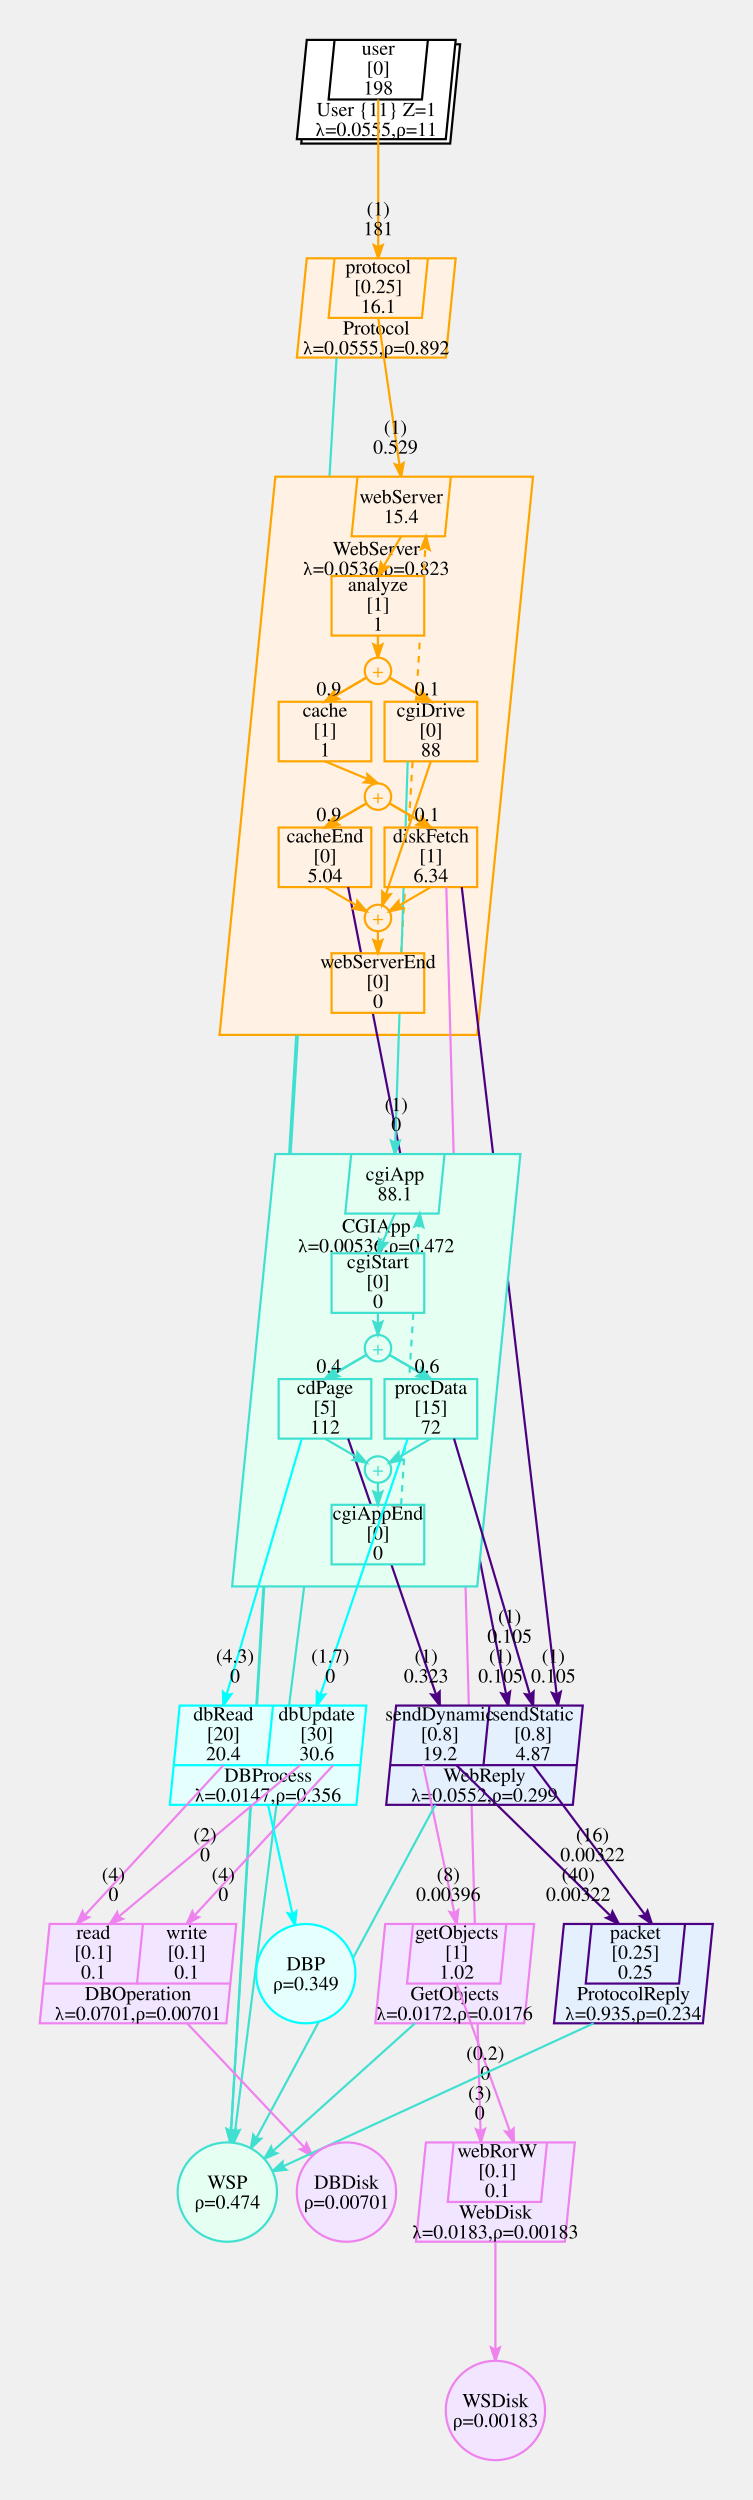
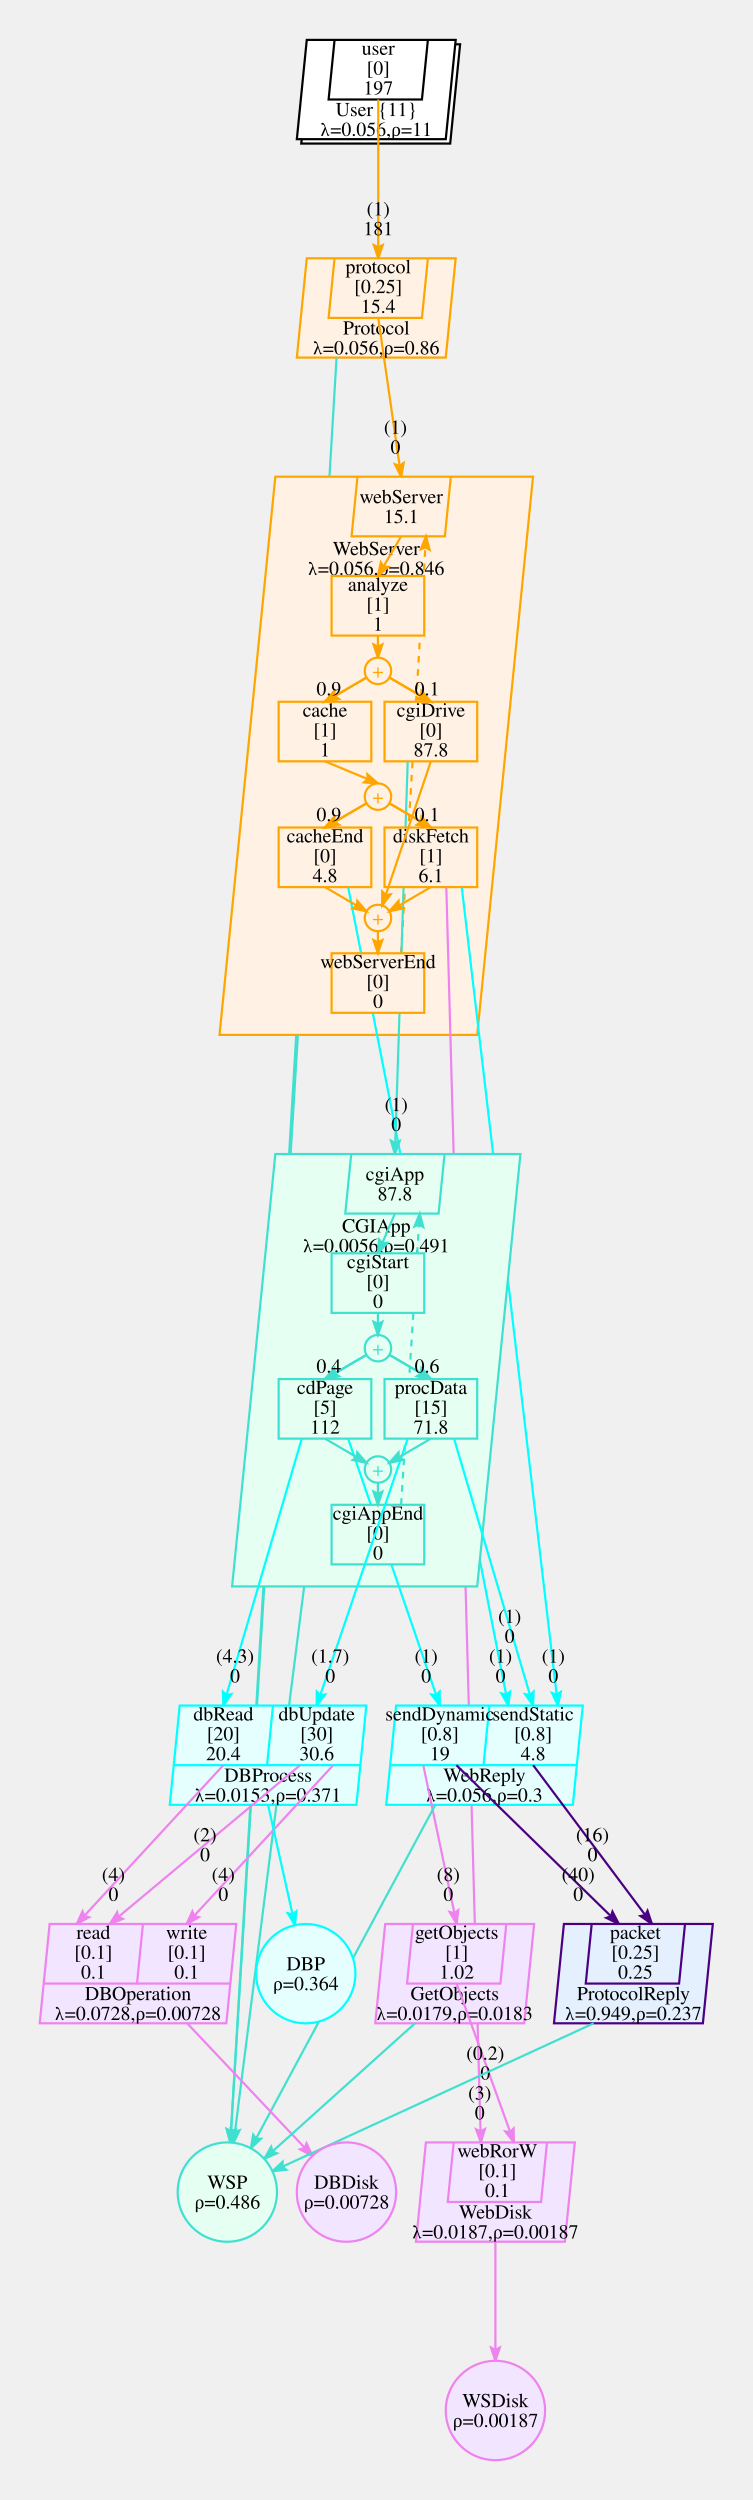
<svg xmlns="http://www.w3.org/2000/svg" width="4.737in" height="15.736in" viewBox="0 0 8528 28325">
  <polygon fill="#ffffff" stroke="black" stroke-width="25" points="3526.25,500 5213.75,500 5101.25,1625 3413.75,1625 " />
  <polygon fill="#ffffff" stroke="black" stroke-width="25" points="3476.25,450 5163.75,450 5051.25,1575 3363.75,1575 " />
-   <text x="4264" y="1538" font-family="Times" font-style="Roman" font-size="225" fill="black" text-anchor="middle">λ=0.0555,ρ=11</text>
-   <text x="4264" y="1313" font-family="Times" font-style="Roman" font-size="225" fill="black" text-anchor="middle">User {11} Z=1</text>
+   <text x="4264" y="1538" font-family="Times" font-style="Roman" font-size="225" fill="black" text-anchor="middle">λ=0.056,ρ=11</text>
+   <text x="4264" y="1313" font-family="Times" font-style="Roman" font-size="225" fill="black" text-anchor="middle">User {11}</text>
  <polyline stroke="black" stroke-width="25" fill="none" points="3791.25,450 3723.75,1125 4781.25,1125 4848.75,450 " />
-   <text x="4286" y="1069" font-family="Times" font-style="Roman" font-size="225" fill="black" text-anchor="middle">198</text>
+   <text x="4286" y="1069" font-family="Times" font-style="Roman" font-size="225" fill="black" text-anchor="middle">197</text>
  <text x="4286" y="844" font-family="Times" font-style="Roman" font-size="225" fill="black" text-anchor="middle">[0]</text>
  <text x="4286" y="619" font-family="Times" font-style="Roman" font-size="225" fill="black" text-anchor="middle">user</text>
  <line x1="4286.25" y1="1125" x2="4286.25" y2="2925" stroke="Orange" stroke-width="25" />
  <polygon fill="Orange" stroke="Orange" stroke-width="25" points="4286.25,2925 4336.25,2775 4286.25,2800 4236.25,2775 " />
  <text x="4286" y="2663" font-family="Times" font-style="Roman" font-size="225" fill="black" text-anchor="middle">181</text>
  <text x="4286" y="2438" font-family="Times" font-style="Roman" font-size="225" fill="black" text-anchor="middle">(1)</text>
  <polygon fill="#fff2e5" stroke="Orange" stroke-width="25" points="3476.25,2925 5163.75,2925 5051.25,4050 3363.75,4050 " />
-   <text x="4264" y="4013" font-family="Times" font-style="Roman" font-size="225" fill="black" text-anchor="middle">λ=0.0555,ρ=0.892</text>
+   <text x="4264" y="4013" font-family="Times" font-style="Roman" font-size="225" fill="black" text-anchor="middle">λ=0.056,ρ=0.86</text>
  <text x="4264" y="3788" font-family="Times" font-style="Roman" font-size="225" fill="black" text-anchor="middle">Protocol</text>
  <polyline stroke="Orange" stroke-width="25" fill="none" points="3791.25,2925 3723.75,3600 4781.25,3600 4848.75,2925 " />
-   <text x="4286" y="3544" font-family="Times" font-style="Roman" font-size="225" fill="black" text-anchor="middle">16.1</text>
+   <text x="4286" y="3544" font-family="Times" font-style="Roman" font-size="225" fill="black" text-anchor="middle">15.4</text>
  <text x="4286" y="3319" font-family="Times" font-style="Roman" font-size="225" fill="black" text-anchor="middle">[0.25]</text>
  <text x="4286" y="3094" font-family="Times" font-style="Roman" font-size="225" fill="black" text-anchor="middle">protocol</text>
  <line x1="4286.25" y1="3600" x2="4546.25" y2="5400" stroke="Orange" stroke-width="25" />
  <polygon fill="Orange" stroke="Orange" stroke-width="25" points="4546.25,5400 4574.29,5244.39 4528.38,5276.28 4475.32,5258.69 " />
-   <text x="4481" y="5138" font-family="Times" font-style="Roman" font-size="225" fill="black" text-anchor="middle">0.529</text>
+   <text x="4481" y="5138" font-family="Times" font-style="Roman" font-size="225" fill="black" text-anchor="middle">0</text>
  <text x="4481" y="4913" font-family="Times" font-style="Roman" font-size="225" fill="black" text-anchor="middle">(1)</text>
  <line x1="3813.75" y1="4050" x2="2609.68" y2="24276" stroke="Turquoise" stroke-width="25" />
  <polygon fill="Turquoise" stroke="Turquoise" stroke-width="25" points="2609.68,24276 2668.5,24129.2 2617.11,24151.2 2568.68,24123.3 " />
  <polygon fill="#fff2e5" stroke="Orange" stroke-width="25" points="3120,5400 6040,5400 5407.5,11725 2487.5,11725 " />
-   <text x="4264" y="6513" font-family="Times" font-style="Roman" font-size="225" fill="black" text-anchor="middle">λ=0.0536,ρ=0.823</text>
+   <text x="4264" y="6513" font-family="Times" font-style="Roman" font-size="225" fill="black" text-anchor="middle">λ=0.056,ρ=0.846</text>
  <text x="4264" y="6288" font-family="Times" font-style="Roman" font-size="225" fill="black" text-anchor="middle">WebServer</text>
  <polyline stroke="Orange" stroke-width="25" fill="none" points="4051.25,5400 3983.75,6075 5041.25,6075 5108.75,5400 " />
-   <text x="4546" y="5925" font-family="Times" font-style="Roman" font-size="225" fill="black" text-anchor="middle">15.4</text>
+   <text x="4546" y="5925" font-family="Times" font-style="Roman" font-size="225" fill="black" text-anchor="middle">15.1</text>
  <text x="4546" y="5700" font-family="Times" font-style="Roman" font-size="225" fill="black" text-anchor="middle">webServer</text>
  <line x1="4546.25" y1="6075" x2="4282.5" y2="6525" stroke="Orange" stroke-width="25" />
  <polygon fill="Orange" stroke="Orange" stroke-width="25" points="4282.5,6525 4401.49,6420.87 4345.71,6417.16 4315.21,6370.31 " />
  <line x1="4545" y1="10800" x2="4827.5" y2="6075" stroke-dasharray="75" stroke="Orange" stroke-width="25" />
  <polygon fill="Orange" stroke="Orange" stroke-width="25" points="4827.5,6075 4768.64,6221.75 4820.04,6199.78 4868.46,6227.72 " />
  <polygon fill="#fff2e5" stroke="Orange" stroke-width="25" points="3757.5,7200 3757.5,6525 4807.5,6525 4807.5,7200 3757.5,7200 " />
  <text x="4283" y="7144" font-family="Times" font-style="Roman" font-size="225" fill="black" text-anchor="middle">1</text>
  <text x="4283" y="6919" font-family="Times" font-style="Roman" font-size="225" fill="black" text-anchor="middle">[1]</text>
  <text x="4283" y="6694" font-family="Times" font-style="Roman" font-size="225" fill="black" text-anchor="middle">analyze</text>
  <polygon fill="#fff2e5" stroke="Orange" stroke-width="25" points="3157.5,8625 3157.5,7950 4207.5,7950 4207.5,8625 3157.5,8625 " />
  <text x="3683" y="8569" font-family="Times" font-style="Roman" font-size="225" fill="black" text-anchor="middle">1</text>
  <text x="3683" y="8344" font-family="Times" font-style="Roman" font-size="225" fill="black" text-anchor="middle">[1]</text>
  <text x="3683" y="8119" font-family="Times" font-style="Roman" font-size="225" fill="black" text-anchor="middle">cache</text>
  <polygon fill="#fff2e5" stroke="Orange" stroke-width="25" points="3157.5,10050 3157.5,9375 4207.5,9375 4207.5,10050 3157.5,10050 " />
-   <line x1="3945" y1="10050" x2="5760" y2="19325" stroke="Indigo" stroke-width="25" />
-   <polygon fill="Indigo" stroke="Indigo" stroke-width="25" points="5760,19325 5780.26,19168.2 5735.99,19202.3 5682.12,19187.4 " />
-   <text x="5672" y="19063" font-family="Times" font-style="Roman" font-size="225" fill="black" text-anchor="middle">0.105</text>
+   <line x1="3945" y1="10050" x2="5760" y2="19325" stroke="Cyan" stroke-width="25" />
+   <polygon fill="Cyan" stroke="Cyan" stroke-width="25" points="5760,19325 5780.26,19168.2 5735.99,19202.3 5682.12,19187.4 " />
+   <text x="5672" y="19063" font-family="Times" font-style="Roman" font-size="225" fill="black" text-anchor="middle">0</text>
  <text x="5672" y="18838" font-family="Times" font-style="Roman" font-size="225" fill="black" text-anchor="middle">(1)</text>
-   <text x="3683" y="9994" font-family="Times" font-style="Roman" font-size="225" fill="black" text-anchor="middle">5.04</text>
+   <text x="3683" y="9994" font-family="Times" font-style="Roman" font-size="225" fill="black" text-anchor="middle">4.8</text>
  <text x="3683" y="9769" font-family="Times" font-style="Roman" font-size="225" fill="black" text-anchor="middle">[0]</text>
  <text x="3683" y="9544" font-family="Times" font-style="Roman" font-size="225" fill="black" text-anchor="middle">cacheEnd</text>
  <polygon fill="#fff2e5" stroke="Orange" stroke-width="25" points="4357.5,8625 4357.5,7950 5407.5,7950 5407.5,8625 4357.5,8625 " />
  <line x1="4620" y1="8625" x2="4475" y2="13075" stroke="Turquoise" stroke-width="25" />
  <polygon fill="Turquoise" stroke="Turquoise" stroke-width="25" points="4475,13075 4529.86,12926.7 4479.07,12950.1 4429.91,12923.5 " />
  <text x="4490" y="12813" font-family="Times" font-style="Roman" font-size="225" fill="black" text-anchor="middle">0</text>
  <text x="4490" y="12588" font-family="Times" font-style="Roman" font-size="225" fill="black" text-anchor="middle">(1)</text>
-   <text x="4883" y="8569" font-family="Times" font-style="Roman" font-size="225" fill="black" text-anchor="middle">88</text>
+   <text x="4883" y="8569" font-family="Times" font-style="Roman" font-size="225" fill="black" text-anchor="middle">87.8</text>
  <text x="4883" y="8344" font-family="Times" font-style="Roman" font-size="225" fill="black" text-anchor="middle">[0]</text>
  <text x="4883" y="8119" font-family="Times" font-style="Roman" font-size="225" fill="black" text-anchor="middle">cgiDrive</text>
  <polygon fill="#fff2e5" stroke="Orange" stroke-width="25" points="4357.5,10050 4357.5,9375 5407.5,9375 5407.5,10050 4357.5,10050 " />
  <line x1="5057.5" y1="10050" x2="5448.75" y2="24275" stroke="Violet" stroke-width="25" />
  <polygon fill="Violet" stroke="Violet" stroke-width="25" points="5448.75,24275 5494.61,24123.7 5445.31,24150 5394.64,24126.4 " />
  <text x="5436" y="24013" font-family="Times" font-style="Roman" font-size="225" fill="black" text-anchor="middle">0</text>
  <text x="5436" y="23788" font-family="Times" font-style="Roman" font-size="225" fill="black" text-anchor="middle">(3)</text>
-   <line x1="5232.5" y1="10050" x2="6322.5" y2="19325" stroke="Indigo" stroke-width="25" />
-   <polygon fill="Indigo" stroke="Indigo" stroke-width="25" points="6322.5,19325 6354.65,19170.2 6307.91,19200.9 6255.33,19181.9 " />
-   <text x="6270" y="19063" font-family="Times" font-style="Roman" font-size="225" fill="black" text-anchor="middle">0.105</text>
+   <line x1="5232.5" y1="10050" x2="6322.5" y2="19325" stroke="Cyan" stroke-width="25" />
+   <polygon fill="Cyan" stroke="Cyan" stroke-width="25" points="6322.5,19325 6354.65,19170.2 6307.91,19200.9 6255.33,19181.9 " />
+   <text x="6270" y="19063" font-family="Times" font-style="Roman" font-size="225" fill="black" text-anchor="middle">0</text>
  <text x="6270" y="18838" font-family="Times" font-style="Roman" font-size="225" fill="black" text-anchor="middle">(1)</text>
-   <text x="4883" y="9994" font-family="Times" font-style="Roman" font-size="225" fill="black" text-anchor="middle">6.34</text>
+   <text x="4883" y="9994" font-family="Times" font-style="Roman" font-size="225" fill="black" text-anchor="middle">6.1</text>
  <text x="4883" y="9769" font-family="Times" font-style="Roman" font-size="225" fill="black" text-anchor="middle">[1]</text>
  <text x="4883" y="9544" font-family="Times" font-style="Roman" font-size="225" fill="black" text-anchor="middle">diskFetch</text>
  <polygon fill="#fff2e5" stroke="Orange" stroke-width="25" points="3757.5,11475 3757.5,10800 4807.5,10800 4807.5,11475 3757.5,11475 " />
  <text x="4283" y="11419" font-family="Times" font-style="Roman" font-size="225" fill="black" text-anchor="middle">0</text>
  <text x="4283" y="11194" font-family="Times" font-style="Roman" font-size="225" fill="black" text-anchor="middle">[0]</text>
  <text x="4283" y="10969" font-family="Times" font-style="Roman" font-size="225" fill="black" text-anchor="middle">webServerEnd</text>
  <line x1="4282.5" y1="7200" x2="4282.5" y2="7450" stroke="Orange" stroke-width="25" />
  <polygon fill="Orange" stroke="Orange" stroke-width="25" points="4282.5,7450 4332.5,7300 4282.5,7325 4232.5,7300 " />
  <line x1="3682.5" y1="8625" x2="4282.5" y2="8875" stroke="Orange" stroke-width="25" />
  <polygon fill="Orange" stroke="Orange" stroke-width="25" points="4282.5,8875 4163.27,8771.15 4167.12,8826.92 4124.81,8863.46 " />
  <circle cx="4283" cy="7600" r="150" fill="#fff2e5" stroke="Orange" stroke-width="25" />
  <text x="4283" y="7675" font-family="Times" font-style="Roman" font-size="225" fill="Orange" text-anchor="middle">+</text>
  <line x1="4152.93" y1="7675.58" x2="3682.5" y2="7950" stroke="Orange" stroke-width="25" />
  <polygon fill="Orange" stroke="Orange" stroke-width="25" points="3682.5,7950 3837.26,7917.61 3790.47,7887.02 3786.87,7831.23 " />
  <line x1="4412.07" y1="7675.58" x2="4882.5" y2="7950" stroke="Orange" stroke-width="25" />
  <polygon fill="Orange" stroke="Orange" stroke-width="25" points="4882.5,7950 4778.13,7831.23 4774.53,7887.02 4727.74,7917.61 " />
  <line x1="4152.93" y1="7675.58" x2="3682.5" y2="7950" stroke="Orange" stroke-width="25" />
  <polygon fill="Orange" stroke="Orange" stroke-width="25" points="3682.5,7950 3837.26,7917.61 3790.47,7887.02 3786.87,7831.23 " />
  <line x1="4412.07" y1="7675.58" x2="4882.5" y2="7950" stroke="Orange" stroke-width="25" />
  <polygon fill="Orange" stroke="Orange" stroke-width="25" points="4882.5,7950 4778.13,7831.23 4774.53,7887.02 4727.74,7917.61 " />
  <text x="3726" y="7877" font-family="Times" font-style="Roman" font-size="225" fill="black" text-anchor="middle">0.9</text>
  <text x="4839" y="7877" font-family="Times" font-style="Roman" font-size="225" fill="black" text-anchor="middle">0.1</text>
  <circle cx="4283" cy="10400" r="150" fill="#fff2e5" stroke="Orange" stroke-width="25" />
  <text x="4283" y="10475" font-family="Times" font-style="Roman" font-size="225" fill="Orange" text-anchor="middle">+</text>
  <line x1="3682.5" y1="10050" x2="4152.93" y2="10324.4" stroke="Orange" stroke-width="25" />
  <polygon fill="Orange" stroke="Orange" stroke-width="25" points="4152.93,10324.4 4048.56,10205.6 4044.96,10261.4 3998.17,10292 " />
  <line x1="4882.5" y1="8625" x2="4330.53" y2="10257.9" stroke="Orange" stroke-width="25" />
  <polygon fill="Orange" stroke="Orange" stroke-width="25" points="4330.53,10257.9 4425.94,10131.8 4370.56,10139.5 4331.2,10099.8 " />
  <line x1="4882.5" y1="10050" x2="4412.07" y2="10324.4" stroke="Orange" stroke-width="25" />
  <polygon fill="Orange" stroke="Orange" stroke-width="25" points="4412.07,10324.4 4566.83,10292 4520.04,10261.4 4516.44,10205.6 " />
  <circle cx="4283" cy="9025" r="150" fill="#fff2e5" stroke="Orange" stroke-width="25" />
  <text x="4283" y="9100" font-family="Times" font-style="Roman" font-size="225" fill="Orange" text-anchor="middle">+</text>
  <line x1="4152.93" y1="9100.58" x2="3682.5" y2="9375" stroke="Orange" stroke-width="25" />
  <polygon fill="Orange" stroke="Orange" stroke-width="25" points="3682.5,9375 3837.26,9342.61 3790.47,9312.02 3786.87,9256.23 " />
  <line x1="4412.07" y1="9100.58" x2="4882.5" y2="9375" stroke="Orange" stroke-width="25" />
  <polygon fill="Orange" stroke="Orange" stroke-width="25" points="4882.5,9375 4778.13,9256.23 4774.53,9312.02 4727.74,9342.61 " />
  <line x1="4152.93" y1="9100.58" x2="3682.5" y2="9375" stroke="Orange" stroke-width="25" />
  <polygon fill="Orange" stroke="Orange" stroke-width="25" points="3682.5,9375 3837.26,9342.61 3790.47,9312.02 3786.87,9256.23 " />
  <line x1="4412.07" y1="9100.58" x2="4882.5" y2="9375" stroke="Orange" stroke-width="25" />
  <polygon fill="Orange" stroke="Orange" stroke-width="25" points="4882.5,9375 4778.13,9256.23 4774.53,9312.02 4727.74,9342.61 " />
  <text x="3726" y="9302" font-family="Times" font-style="Roman" font-size="225" fill="black" text-anchor="middle">0.9</text>
  <text x="4839" y="9302" font-family="Times" font-style="Roman" font-size="225" fill="black" text-anchor="middle">0.1</text>
  <line x1="4282.5" y1="10550" x2="4282.5" y2="10800" stroke="Orange" stroke-width="25" />
  <polygon fill="Orange" stroke="Orange" stroke-width="25" points="4282.5,10800 4332.5,10650 4282.5,10675 4232.5,10650 " />
  <line x1="3375.62" y1="11725" x2="2610.48" y2="24276" stroke="Turquoise" stroke-width="25" />
  <polygon fill="Turquoise" stroke="Turquoise" stroke-width="25" points="2610.48,24276 2669.51,24129.4 2618.08,24151.3 2569.7,24123.3 " />
  <polygon fill="#e5fff2" stroke="Turquoise" stroke-width="25" points="3120,13075 5897.5,13075 5407.5,17975 2630,17975 " />
-   <text x="4264" y="14188" font-family="Times" font-style="Roman" font-size="225" fill="black" text-anchor="middle">λ=0.00536,ρ=0.472</text>
+   <text x="4264" y="14188" font-family="Times" font-style="Roman" font-size="225" fill="black" text-anchor="middle">λ=0.0056,ρ=0.491</text>
  <text x="4264" y="13963" font-family="Times" font-style="Roman" font-size="225" fill="black" text-anchor="middle">CGIApp</text>
  <polyline stroke="Turquoise" stroke-width="25" fill="none" points="3980,13075 3912.5,13750 4970,13750 5037.5,13075 " />
-   <text x="4475" y="13600" font-family="Times" font-style="Roman" font-size="225" fill="black" text-anchor="middle">88.1</text>
+   <text x="4475" y="13600" font-family="Times" font-style="Roman" font-size="225" fill="black" text-anchor="middle">87.8</text>
  <text x="4475" y="13375" font-family="Times" font-style="Roman" font-size="225" fill="black" text-anchor="middle">cgiApp</text>
  <line x1="4475" y1="13750" x2="4282.5" y2="14200" stroke="Turquoise" stroke-width="25" />
  <polygon fill="Turquoise" stroke="Turquoise" stroke-width="25" points="4282.5,14200 4387.47,14081.8 4331.66,14085.1 4295.52,14042.4 " />
  <line x1="4545" y1="17050" x2="4756.25" y2="13750" stroke-dasharray="75" stroke="Turquoise" stroke-width="25" />
  <polygon fill="Turquoise" stroke="Turquoise" stroke-width="25" points="4756.25,13750 4696.77,13896.5 4748.26,13874.7 4796.57,13902.9 " />
  <polygon fill="#e5fff2" stroke="Turquoise" stroke-width="25" points="3157.5,16300 3157.5,15625 4207.5,15625 4207.5,16300 3157.5,16300 " />
  <line x1="3420" y1="16300" x2="2531.25" y2="19325" stroke="Cyan" stroke-width="25" />
  <polygon fill="Cyan" stroke="Cyan" stroke-width="25" points="2531.25,19325 2621.51,19195.2 2566.49,19205.1 2525.56,19167 " />
  <text x="2663" y="19063" font-family="Times" font-style="Roman" font-size="225" fill="black" text-anchor="middle">0</text>
  <text x="2663" y="18838" font-family="Times" font-style="Roman" font-size="225" fill="black" text-anchor="middle">(4.3)</text>
-   <line x1="3945" y1="16300" x2="4983.75" y2="19325" stroke="Indigo" stroke-width="25" />
-   <polygon fill="Indigo" stroke="Indigo" stroke-width="25" points="4983.75,19325 4982.32,19166.9 4943.15,19206.8 4887.74,19199.4 " />
-   <text x="4829" y="19063" font-family="Times" font-style="Roman" font-size="225" fill="black" text-anchor="middle">0.323</text>
+   <line x1="3945" y1="16300" x2="4983.75" y2="19325" stroke="Cyan" stroke-width="25" />
+   <polygon fill="Cyan" stroke="Cyan" stroke-width="25" points="4983.75,19325 4982.32,19166.9 4943.15,19206.8 4887.74,19199.4 " />
+   <text x="4829" y="19063" font-family="Times" font-style="Roman" font-size="225" fill="black" text-anchor="middle">0</text>
  <text x="4829" y="18838" font-family="Times" font-style="Roman" font-size="225" fill="black" text-anchor="middle">(1)</text>
  <text x="3683" y="16244" font-family="Times" font-style="Roman" font-size="225" fill="black" text-anchor="middle">112</text>
  <text x="3683" y="16019" font-family="Times" font-style="Roman" font-size="225" fill="black" text-anchor="middle">[5]</text>
  <text x="3683" y="15794" font-family="Times" font-style="Roman" font-size="225" fill="black" text-anchor="middle">cdPage</text>
  <polygon fill="#e5fff2" stroke="Turquoise" stroke-width="25" points="3757.5,17725 3757.5,17050 4807.5,17050 4807.5,17725 3757.5,17725 " />
  <text x="4283" y="17669" font-family="Times" font-style="Roman" font-size="225" fill="black" text-anchor="middle">0</text>
  <text x="4283" y="17444" font-family="Times" font-style="Roman" font-size="225" fill="black" text-anchor="middle">[0]</text>
  <text x="4283" y="17219" font-family="Times" font-style="Roman" font-size="225" fill="black" text-anchor="middle">cgiAppEnd</text>
  <polygon fill="#e5fff2" stroke="Turquoise" stroke-width="25" points="3757.5,14875 3757.5,14200 4807.5,14200 4807.5,14875 3757.5,14875 " />
  <text x="4283" y="14819" font-family="Times" font-style="Roman" font-size="225" fill="black" text-anchor="middle">0</text>
  <text x="4283" y="14594" font-family="Times" font-style="Roman" font-size="225" fill="black" text-anchor="middle">[0]</text>
  <text x="4283" y="14369" font-family="Times" font-style="Roman" font-size="225" fill="black" text-anchor="middle">cgiStart</text>
  <polygon fill="#e5fff2" stroke="Turquoise" stroke-width="25" points="4357.5,16300 4357.5,15625 5407.5,15625 5407.5,16300 4357.5,16300 " />
  <line x1="4620" y1="16300" x2="3588.75" y2="19325" stroke="Cyan" stroke-width="25" />
  <polygon fill="Cyan" stroke="Cyan" stroke-width="25" points="3588.75,19325 3684.48,19199.2 3629.08,19206.7 3589.83,19166.9 " />
  <text x="3742" y="19063" font-family="Times" font-style="Roman" font-size="225" fill="black" text-anchor="middle">0</text>
  <text x="3742" y="18838" font-family="Times" font-style="Roman" font-size="225" fill="black" text-anchor="middle">(1.7)</text>
-   <line x1="5145" y1="16300" x2="6041.25" y2="19325" stroke="Indigo" stroke-width="25" />
-   <polygon fill="Indigo" stroke="Indigo" stroke-width="25" points="6041.25,19325 6046.58,19167 6005.74,19205.1 5950.7,19195.4 " />
-   <text x="5775" y="18613" font-family="Times" font-style="Roman" font-size="225" fill="black" text-anchor="middle">0.105</text>
+   <line x1="5145" y1="16300" x2="6041.25" y2="19325" stroke="Cyan" stroke-width="25" />
+   <polygon fill="Cyan" stroke="Cyan" stroke-width="25" points="6041.25,19325 6046.58,19167 6005.74,19205.1 5950.7,19195.4 " />
+   <text x="5775" y="18613" font-family="Times" font-style="Roman" font-size="225" fill="black" text-anchor="middle">0</text>
  <text x="5775" y="18388" font-family="Times" font-style="Roman" font-size="225" fill="black" text-anchor="middle">(1)</text>
-   <text x="4883" y="16244" font-family="Times" font-style="Roman" font-size="225" fill="black" text-anchor="middle">72</text>
+   <text x="4883" y="16244" font-family="Times" font-style="Roman" font-size="225" fill="black" text-anchor="middle">71.8</text>
  <text x="4883" y="16019" font-family="Times" font-style="Roman" font-size="225" fill="black" text-anchor="middle">[15]</text>
  <text x="4883" y="15794" font-family="Times" font-style="Roman" font-size="225" fill="black" text-anchor="middle">procData</text>
  <circle cx="4283" cy="16650" r="150" fill="#e5fff2" stroke="Turquoise" stroke-width="25" />
  <text x="4283" y="16725" font-family="Times" font-style="Roman" font-size="225" fill="Turquoise" text-anchor="middle">+</text>
+   <line x1="3682.5" y1="16300" x2="4152.93" y2="16574.4" stroke="Turquoise" stroke-width="25" />
+   <polygon fill="Turquoise" stroke="Turquoise" stroke-width="25" points="4152.93,16574.4 4048.56,16455.6 4044.96,16511.4 3998.17,16542 " />
  <line x1="4882.5" y1="16300" x2="4412.07" y2="16574.4" stroke="Turquoise" stroke-width="25" />
  <polygon fill="Turquoise" stroke="Turquoise" stroke-width="25" points="4412.07,16574.4 4566.83,16542 4520.04,16511.4 4516.44,16455.6 " />
-   <line x1="3682.5" y1="16300" x2="4152.93" y2="16574.4" stroke="Turquoise" stroke-width="25" />
-   <polygon fill="Turquoise" stroke="Turquoise" stroke-width="25" points="4152.93,16574.4 4048.56,16455.6 4044.96,16511.4 3998.17,16542 " />
  <circle cx="4283" cy="15275" r="150" fill="#e5fff2" stroke="Turquoise" stroke-width="25" />
  <text x="4283" y="15350" font-family="Times" font-style="Roman" font-size="225" fill="Turquoise" text-anchor="middle">+</text>
+   <line x1="4152.93" y1="15350.6" x2="3682.5" y2="15625" stroke="Turquoise" stroke-width="25" />
+   <polygon fill="Turquoise" stroke="Turquoise" stroke-width="25" points="3682.5,15625 3837.26,15592.6 3790.47,15562 3786.87,15506.2 " />
  <line x1="4412.07" y1="15350.6" x2="4882.5" y2="15625" stroke="Turquoise" stroke-width="25" />
  <polygon fill="Turquoise" stroke="Turquoise" stroke-width="25" points="4882.5,15625 4778.13,15506.2 4774.53,15562 4727.74,15592.6 " />
  <line x1="4152.93" y1="15350.6" x2="3682.5" y2="15625" stroke="Turquoise" stroke-width="25" />
  <polygon fill="Turquoise" stroke="Turquoise" stroke-width="25" points="3682.5,15625 3837.26,15592.6 3790.47,15562 3786.87,15506.2 " />
  <line x1="4412.07" y1="15350.6" x2="4882.5" y2="15625" stroke="Turquoise" stroke-width="25" />
  <polygon fill="Turquoise" stroke="Turquoise" stroke-width="25" points="4882.5,15625 4778.13,15506.2 4774.53,15562 4727.74,15592.6 " />
-   <line x1="4152.93" y1="15350.6" x2="3682.5" y2="15625" stroke="Turquoise" stroke-width="25" />
-   <polygon fill="Turquoise" stroke="Turquoise" stroke-width="25" points="3682.5,15625 3837.26,15592.6 3790.47,15562 3786.87,15506.2 " />
+   <text x="3726" y="15552" font-family="Times" font-style="Roman" font-size="225" fill="black" text-anchor="middle">0.4</text>
  <text x="4839" y="15552" font-family="Times" font-style="Roman" font-size="225" fill="black" text-anchor="middle">0.6</text>
-   <text x="3726" y="15552" font-family="Times" font-style="Roman" font-size="225" fill="black" text-anchor="middle">0.4</text>
  <line x1="4282.5" y1="16800" x2="4282.5" y2="17050" stroke="Turquoise" stroke-width="25" />
  <polygon fill="Turquoise" stroke="Turquoise" stroke-width="25" points="4282.5,17050 4332.5,16900 4282.5,16925 4232.5,16900 " />
  <line x1="4282.5" y1="14875" x2="4282.5" y2="15125" stroke="Turquoise" stroke-width="25" />
  <polygon fill="Turquoise" stroke="Turquoise" stroke-width="25" points="4282.5,15125 4332.5,14975 4282.5,15000 4232.5,14975 " />
  <line x1="3446.88" y1="17975" x2="2647.05" y2="24279.5" stroke="Turquoise" stroke-width="25" />
  <polygon fill="Turquoise" stroke="Turquoise" stroke-width="25" points="2647.05,24279.5 2715.53,24137 2662.78,24155.5 2616.32,24124.4 " />
  <polygon fill="#e5ffff" stroke="Cyan" stroke-width="25" points="2036.25,19325 4151.25,19325 4038.75,20450 1923.75,20450 " />
-   <text x="3038" y="20413" font-family="Times" font-style="Roman" font-size="225" fill="black" text-anchor="middle">λ=0.0147,ρ=0.356</text>
+   <text x="3038" y="20413" font-family="Times" font-style="Roman" font-size="225" fill="black" text-anchor="middle">λ=0.0153,ρ=0.371</text>
  <text x="3038" y="20188" font-family="Times" font-style="Roman" font-size="225" fill="black" text-anchor="middle">DBProcess</text>
  <polyline stroke="Cyan" stroke-width="25" fill="none" points="1968.75,20000 3026.25,20000 3093.75,19325 " />
  <text x="2531" y="19944" font-family="Times" font-style="Roman" font-size="225" fill="black" text-anchor="middle">20.4</text>
  <text x="2531" y="19719" font-family="Times" font-style="Roman" font-size="225" fill="black" text-anchor="middle">[20]</text>
  <text x="2531" y="19494" font-family="Times" font-style="Roman" font-size="225" fill="black" text-anchor="middle">dbRead</text>
  <line x1="2531.25" y1="20000" x2="870" y2="21800" stroke="Violet" stroke-width="25" />
  <polygon fill="Violet" stroke="Violet" stroke-width="25" points="870,21800 1008.48,21723.7 954.777,21708.1 934.989,21655.9 " />
  <text x="1285" y="21538" font-family="Times" font-style="Roman" font-size="225" fill="black" text-anchor="middle">0</text>
  <text x="1285" y="21313" font-family="Times" font-style="Roman" font-size="225" fill="black" text-anchor="middle">(4)</text>
  <line x1="3026.25" y1="20000" x2="4083.75" y2="20000" stroke="Cyan" stroke-width="25" />
  <text x="3589" y="19944" font-family="Times" font-style="Roman" font-size="225" fill="black" text-anchor="middle">30.6</text>
  <text x="3589" y="19719" font-family="Times" font-style="Roman" font-size="225" fill="black" text-anchor="middle">[30]</text>
  <text x="3589" y="19494" font-family="Times" font-style="Roman" font-size="225" fill="black" text-anchor="middle">dbUpdate</text>
  <line x1="3401.25" y1="20000" x2="1245" y2="21800" stroke="Violet" stroke-width="25" />
  <polygon fill="Violet" stroke="Violet" stroke-width="25" points="1245,21800 1392.19,21742.3 1340.96,21719.9 1328.11,21665.5 " />
  <text x="2323" y="21088" font-family="Times" font-style="Roman" font-size="225" fill="black" text-anchor="middle">0</text>
  <text x="2323" y="20863" font-family="Times" font-style="Roman" font-size="225" fill="black" text-anchor="middle">(2)</text>
  <line x1="3776.25" y1="20000" x2="2115" y2="21800" stroke="Violet" stroke-width="25" />
  <polygon fill="Violet" stroke="Violet" stroke-width="25" points="2115,21800 2253.48,21723.7 2199.78,21708.1 2179.99,21655.9 " />
  <text x="2530" y="21538" font-family="Times" font-style="Roman" font-size="225" fill="black" text-anchor="middle">0</text>
  <text x="2530" y="21313" font-family="Times" font-style="Roman" font-size="225" fill="black" text-anchor="middle">(4)</text>
  <line x1="3037.5" y1="20450" x2="3342.29" y2="21813.5" stroke="Cyan" stroke-width="25" />
  <polygon fill="Cyan" stroke="Cyan" stroke-width="25" points="3342.29,21813.5 3358.37,21656.3 3315.02,21691.6 3260.78,21678.1 " />
-   <polygon fill="#e5f0ff" stroke="Indigo" stroke-width="25" points="4488.75,19325 6603.75,19325 6491.25,20450 4376.25,20450 " />
-   <text x="5490" y="20413" font-family="Times" font-style="Roman" font-size="225" fill="black" text-anchor="middle">λ=0.0552,ρ=0.299</text>
+   <polygon fill="#e5ffff" stroke="Cyan" stroke-width="25" points="4488.75,19325 6603.75,19325 6491.25,20450 4376.25,20450 " />
+   <text x="5490" y="20413" font-family="Times" font-style="Roman" font-size="225" fill="black" text-anchor="middle">λ=0.056,ρ=0.3</text>
  <text x="5490" y="20188" font-family="Times" font-style="Roman" font-size="225" fill="black" text-anchor="middle">WebReply</text>
-   <polyline stroke="Indigo" stroke-width="25" fill="none" points="4421.25,20000 5478.75,20000 5546.25,19325 " />
-   <text x="4984" y="19944" font-family="Times" font-style="Roman" font-size="225" fill="black" text-anchor="middle">19.2</text>
+   <polyline stroke="Cyan" stroke-width="25" fill="none" points="4421.25,20000 5478.75,20000 5546.25,19325 " />
+   <text x="4984" y="19944" font-family="Times" font-style="Roman" font-size="225" fill="black" text-anchor="middle">19</text>
  <text x="4984" y="19719" font-family="Times" font-style="Roman" font-size="225" fill="black" text-anchor="middle">[0.8]</text>
  <text x="4984" y="19494" font-family="Times" font-style="Roman" font-size="225" fill="black" text-anchor="middle">sendDynamic</text>
  <line x1="4796.25" y1="20000" x2="5175" y2="21800" stroke="Violet" stroke-width="25" />
  <polygon fill="Violet" stroke="Violet" stroke-width="25" points="5175,21800 5193.04,21642.9 5149.26,21677.7 5095.19,21663.5 " />
-   <text x="5080" y="21538" font-family="Times" font-style="Roman" font-size="225" fill="black" text-anchor="middle">0.00396</text>
+   <text x="5080" y="21538" font-family="Times" font-style="Roman" font-size="225" fill="black" text-anchor="middle">0</text>
  <text x="5080" y="21313" font-family="Times" font-style="Roman" font-size="225" fill="black" text-anchor="middle">(8)</text>
  <line x1="5171.25" y1="20000" x2="7012.5" y2="21800" stroke="Indigo" stroke-width="25" />
  <polygon fill="Indigo" stroke="Indigo" stroke-width="25" points="7012.5,21800 6940.19,21659.4 6923.12,21712.6 6870.29,21730.9 " />
-   <text x="6552" y="21538" font-family="Times" font-style="Roman" font-size="225" fill="black" text-anchor="middle">0.00322</text>
+   <text x="6552" y="21538" font-family="Times" font-style="Roman" font-size="225" fill="black" text-anchor="middle">0</text>
  <text x="6552" y="21313" font-family="Times" font-style="Roman" font-size="225" fill="black" text-anchor="middle">(40)</text>
-   <line x1="5478.75" y1="20000" x2="6536.25" y2="20000" stroke="Indigo" stroke-width="25" />
-   <text x="6041" y="19944" font-family="Times" font-style="Roman" font-size="225" fill="black" text-anchor="middle">4.87</text>
+   <line x1="5478.75" y1="20000" x2="6536.25" y2="20000" stroke="Cyan" stroke-width="25" />
+   <text x="6041" y="19944" font-family="Times" font-style="Roman" font-size="225" fill="black" text-anchor="middle">4.8</text>
  <text x="6041" y="19719" font-family="Times" font-style="Roman" font-size="225" fill="black" text-anchor="middle">[0.8]</text>
  <text x="6041" y="19494" font-family="Times" font-style="Roman" font-size="225" fill="black" text-anchor="middle">sendStatic</text>
  <line x1="6041.25" y1="20000" x2="7387.5" y2="21800" stroke="Indigo" stroke-width="25" />
  <polygon fill="Indigo" stroke="Indigo" stroke-width="25" points="7387.5,21800 7337.7,21649.9 7312.63,21699.9 7257.62,21709.8 " />
-   <text x="6714" y="21088" font-family="Times" font-style="Roman" font-size="225" fill="black" text-anchor="middle">0.00322</text>
+   <text x="6714" y="21088" font-family="Times" font-style="Roman" font-size="225" fill="black" text-anchor="middle">0</text>
  <text x="6714" y="20863" font-family="Times" font-style="Roman" font-size="225" fill="black" text-anchor="middle">(16)</text>
  <line x1="4933.12" y1="20450" x2="2842.44" y2="24342" stroke="Turquoise" stroke-width="25" />
  <polygon fill="Turquoise" stroke="Turquoise" stroke-width="25" points="2842.44,24342 2957.47,24233.5 2901.59,24231.9 2869.38,24186.2 " />
  <polygon fill="#f2e5ff" stroke="Violet" stroke-width="25" points="562.5,21800 2677.5,21800 2565,22925 450,22925 " />
-   <text x="1564" y="22888" font-family="Times" font-style="Roman" font-size="225" fill="black" text-anchor="middle">λ=0.0701,ρ=0.00701</text>
+   <text x="1564" y="22888" font-family="Times" font-style="Roman" font-size="225" fill="black" text-anchor="middle">λ=0.0728,ρ=0.00728</text>
  <text x="1564" y="22663" font-family="Times" font-style="Roman" font-size="225" fill="black" text-anchor="middle">DBOperation</text>
  <polyline stroke="Violet" stroke-width="25" fill="none" points="495,22475 1552.5,22475 1620,21800 " />
  <text x="1058" y="22419" font-family="Times" font-style="Roman" font-size="225" fill="black" text-anchor="middle">0.1</text>
  <text x="1058" y="22194" font-family="Times" font-style="Roman" font-size="225" fill="black" text-anchor="middle">[0.1]</text>
  <text x="1058" y="21969" font-family="Times" font-style="Roman" font-size="225" fill="black" text-anchor="middle">read</text>
  <line x1="1552.5" y1="22475" x2="2610" y2="22475" stroke="Violet" stroke-width="25" />
  <text x="2115" y="22419" font-family="Times" font-style="Roman" font-size="225" fill="black" text-anchor="middle">0.1</text>
  <text x="2115" y="22194" font-family="Times" font-style="Roman" font-size="225" fill="black" text-anchor="middle">[0.1]</text>
  <text x="2115" y="21969" font-family="Times" font-style="Roman" font-size="225" fill="black" text-anchor="middle">write</text>
  <line x1="2120.62" y1="22925" x2="3540.09" y2="24428.5" stroke="Violet" stroke-width="25" />
  <polygon fill="Violet" stroke="Violet" stroke-width="25" points="3540.09,24428.5 3473.48,24285.1 3454.28,24337.6 3400.76,24353.7 " />
  <circle cx="3465" cy="22363" r="563" fill="#e5ffff" stroke="Cyan" stroke-width="25" />
-   <text x="3465" y="22550" font-family="Times" font-style="Roman" font-size="225" fill="black" text-anchor="middle">ρ=0.349</text>
+   <text x="3465" y="22550" font-family="Times" font-style="Roman" font-size="225" fill="black" text-anchor="middle">ρ=0.364</text>
  <text x="3465" y="22325" font-family="Times" font-style="Roman" font-size="225" fill="black" text-anchor="middle">DBP</text>
  <polygon fill="#f2e5ff" stroke="Violet" stroke-width="25" points="4365,21800 6052.5,21800 5940,22925 4252.5,22925 " />
-   <text x="5153" y="22888" font-family="Times" font-style="Roman" font-size="225" fill="black" text-anchor="middle">λ=0.0172,ρ=0.0176</text>
+   <text x="5153" y="22888" font-family="Times" font-style="Roman" font-size="225" fill="black" text-anchor="middle">λ=0.0179,ρ=0.0183</text>
  <text x="5153" y="22663" font-family="Times" font-style="Roman" font-size="225" fill="black" text-anchor="middle">GetObjects</text>
  <polyline stroke="Violet" stroke-width="25" fill="none" points="4680,21800 4612.5,22475 5670,22475 5737.5,21800 " />
  <text x="5175" y="22419" font-family="Times" font-style="Roman" font-size="225" fill="black" text-anchor="middle">1.02</text>
  <text x="5175" y="22194" font-family="Times" font-style="Roman" font-size="225" fill="black" text-anchor="middle">[1]</text>
  <text x="5175" y="21969" font-family="Times" font-style="Roman" font-size="225" fill="black" text-anchor="middle">getObjects</text>
  <line x1="5175" y1="22475" x2="5823.75" y2="24275" stroke="Violet" stroke-width="25" />
  <polygon fill="Violet" stroke="Violet" stroke-width="25" points="5823.75,24275 5819.93,24116.9 5781.37,24157.4 5725.85,24150.8 " />
  <text x="5499" y="23563" font-family="Times" font-style="Roman" font-size="225" fill="black" text-anchor="middle">0</text>
  <text x="5499" y="23338" font-family="Times" font-style="Roman" font-size="225" fill="black" text-anchor="middle">(0.2)</text>
  <line x1="4702.5" y1="22925" x2="2994.46" y2="24461.3" stroke="Turquoise" stroke-width="25" />
  <polygon fill="Turquoise" stroke="Turquoise" stroke-width="25" points="2994.46,24461.3 3139.42,24398.2 3087.4,24377.7 3072.55,24323.8 " />
  <polygon fill="#e5f0ff" stroke="Indigo" stroke-width="25" points="6390,21800 8077.5,21800 7965,22925 6277.5,22925 " />
-   <text x="7178" y="22888" font-family="Times" font-style="Roman" font-size="225" fill="black" text-anchor="middle">λ=0.935,ρ=0.234</text>
+   <text x="7178" y="22888" font-family="Times" font-style="Roman" font-size="225" fill="black" text-anchor="middle">λ=0.949,ρ=0.237</text>
  <text x="7178" y="22663" font-family="Times" font-style="Roman" font-size="225" fill="black" text-anchor="middle">ProtocolReply</text>
  <polyline stroke="Indigo" stroke-width="25" fill="none" points="6705,21800 6637.5,22475 7695,22475 7762.5,21800 " />
  <text x="7200" y="22419" font-family="Times" font-style="Roman" font-size="225" fill="black" text-anchor="middle">0.25</text>
  <text x="7200" y="22194" font-family="Times" font-style="Roman" font-size="225" fill="black" text-anchor="middle">[0.25]</text>
  <text x="7200" y="21969" font-family="Times" font-style="Roman" font-size="225" fill="black" text-anchor="middle">packet</text>
  <line x1="6727.5" y1="22925" x2="3087.14" y2="24602.1" stroke="Turquoise" stroke-width="25" />
  <polygon fill="Turquoise" stroke="Turquoise" stroke-width="25" points="3087.14,24602.1 3244.3,24584.8 3200.67,24549.8 3202.45,24494 " />
  <circle cx="2576" cy="24838" r="563" fill="#e5fff2" stroke="Turquoise" stroke-width="25" />
-   <text x="2576" y="25025" font-family="Times" font-style="Roman" font-size="225" fill="black" text-anchor="middle">ρ=0.474</text>
+   <text x="2576" y="25025" font-family="Times" font-style="Roman" font-size="225" fill="black" text-anchor="middle">ρ=0.486</text>
  <text x="2576" y="24800" font-family="Times" font-style="Roman" font-size="225" fill="black" text-anchor="middle">WSP</text>
  <circle cx="3926" cy="24838" r="563" fill="#f2e5ff" stroke="Violet" stroke-width="25" />
-   <text x="3926" y="25025" font-family="Times" font-style="Roman" font-size="225" fill="black" text-anchor="middle">ρ=0.00701</text>
+   <text x="3926" y="25025" font-family="Times" font-style="Roman" font-size="225" fill="black" text-anchor="middle">ρ=0.00728</text>
  <text x="3926" y="24800" font-family="Times" font-style="Roman" font-size="225" fill="black" text-anchor="middle">DBDisk</text>
  <polygon fill="#f2e5ff" stroke="Violet" stroke-width="25" points="4826.25,24275 6513.75,24275 6401.25,25400 4713.75,25400 " />
-   <text x="5614" y="25363" font-family="Times" font-style="Roman" font-size="225" fill="black" text-anchor="middle">λ=0.0183,ρ=0.00183</text>
+   <text x="5614" y="25363" font-family="Times" font-style="Roman" font-size="225" fill="black" text-anchor="middle">λ=0.0187,ρ=0.00187</text>
  <text x="5614" y="25138" font-family="Times" font-style="Roman" font-size="225" fill="black" text-anchor="middle">WebDisk</text>
  <polyline stroke="Violet" stroke-width="25" fill="none" points="5141.25,24275 5073.75,24950 6131.25,24950 6198.75,24275 " />
  <text x="5636" y="24894" font-family="Times" font-style="Roman" font-size="225" fill="black" text-anchor="middle">0.1</text>
  <text x="5636" y="24669" font-family="Times" font-style="Roman" font-size="225" fill="black" text-anchor="middle">[0.1]</text>
  <text x="5636" y="24444" font-family="Times" font-style="Roman" font-size="225" fill="black" text-anchor="middle">webRorW</text>
  <line x1="5613.75" y1="25400" x2="5613.75" y2="26750" stroke="Violet" stroke-width="25" />
  <polygon fill="Violet" stroke="Violet" stroke-width="25" points="5613.75,26750 5663.75,26600 5613.75,26625 5563.75,26600 " />
  <circle cx="5614" cy="27313" r="563" fill="#f2e5ff" stroke="Violet" stroke-width="25" />
-   <text x="5614" y="27500" font-family="Times" font-style="Roman" font-size="225" fill="black" text-anchor="middle">ρ=0.00183</text>
+   <text x="5614" y="27500" font-family="Times" font-style="Roman" font-size="225" fill="black" text-anchor="middle">ρ=0.00187</text>
  <text x="5614" y="27275" font-family="Times" font-style="Roman" font-size="225" fill="black" text-anchor="middle">WSDisk</text>
</svg>
